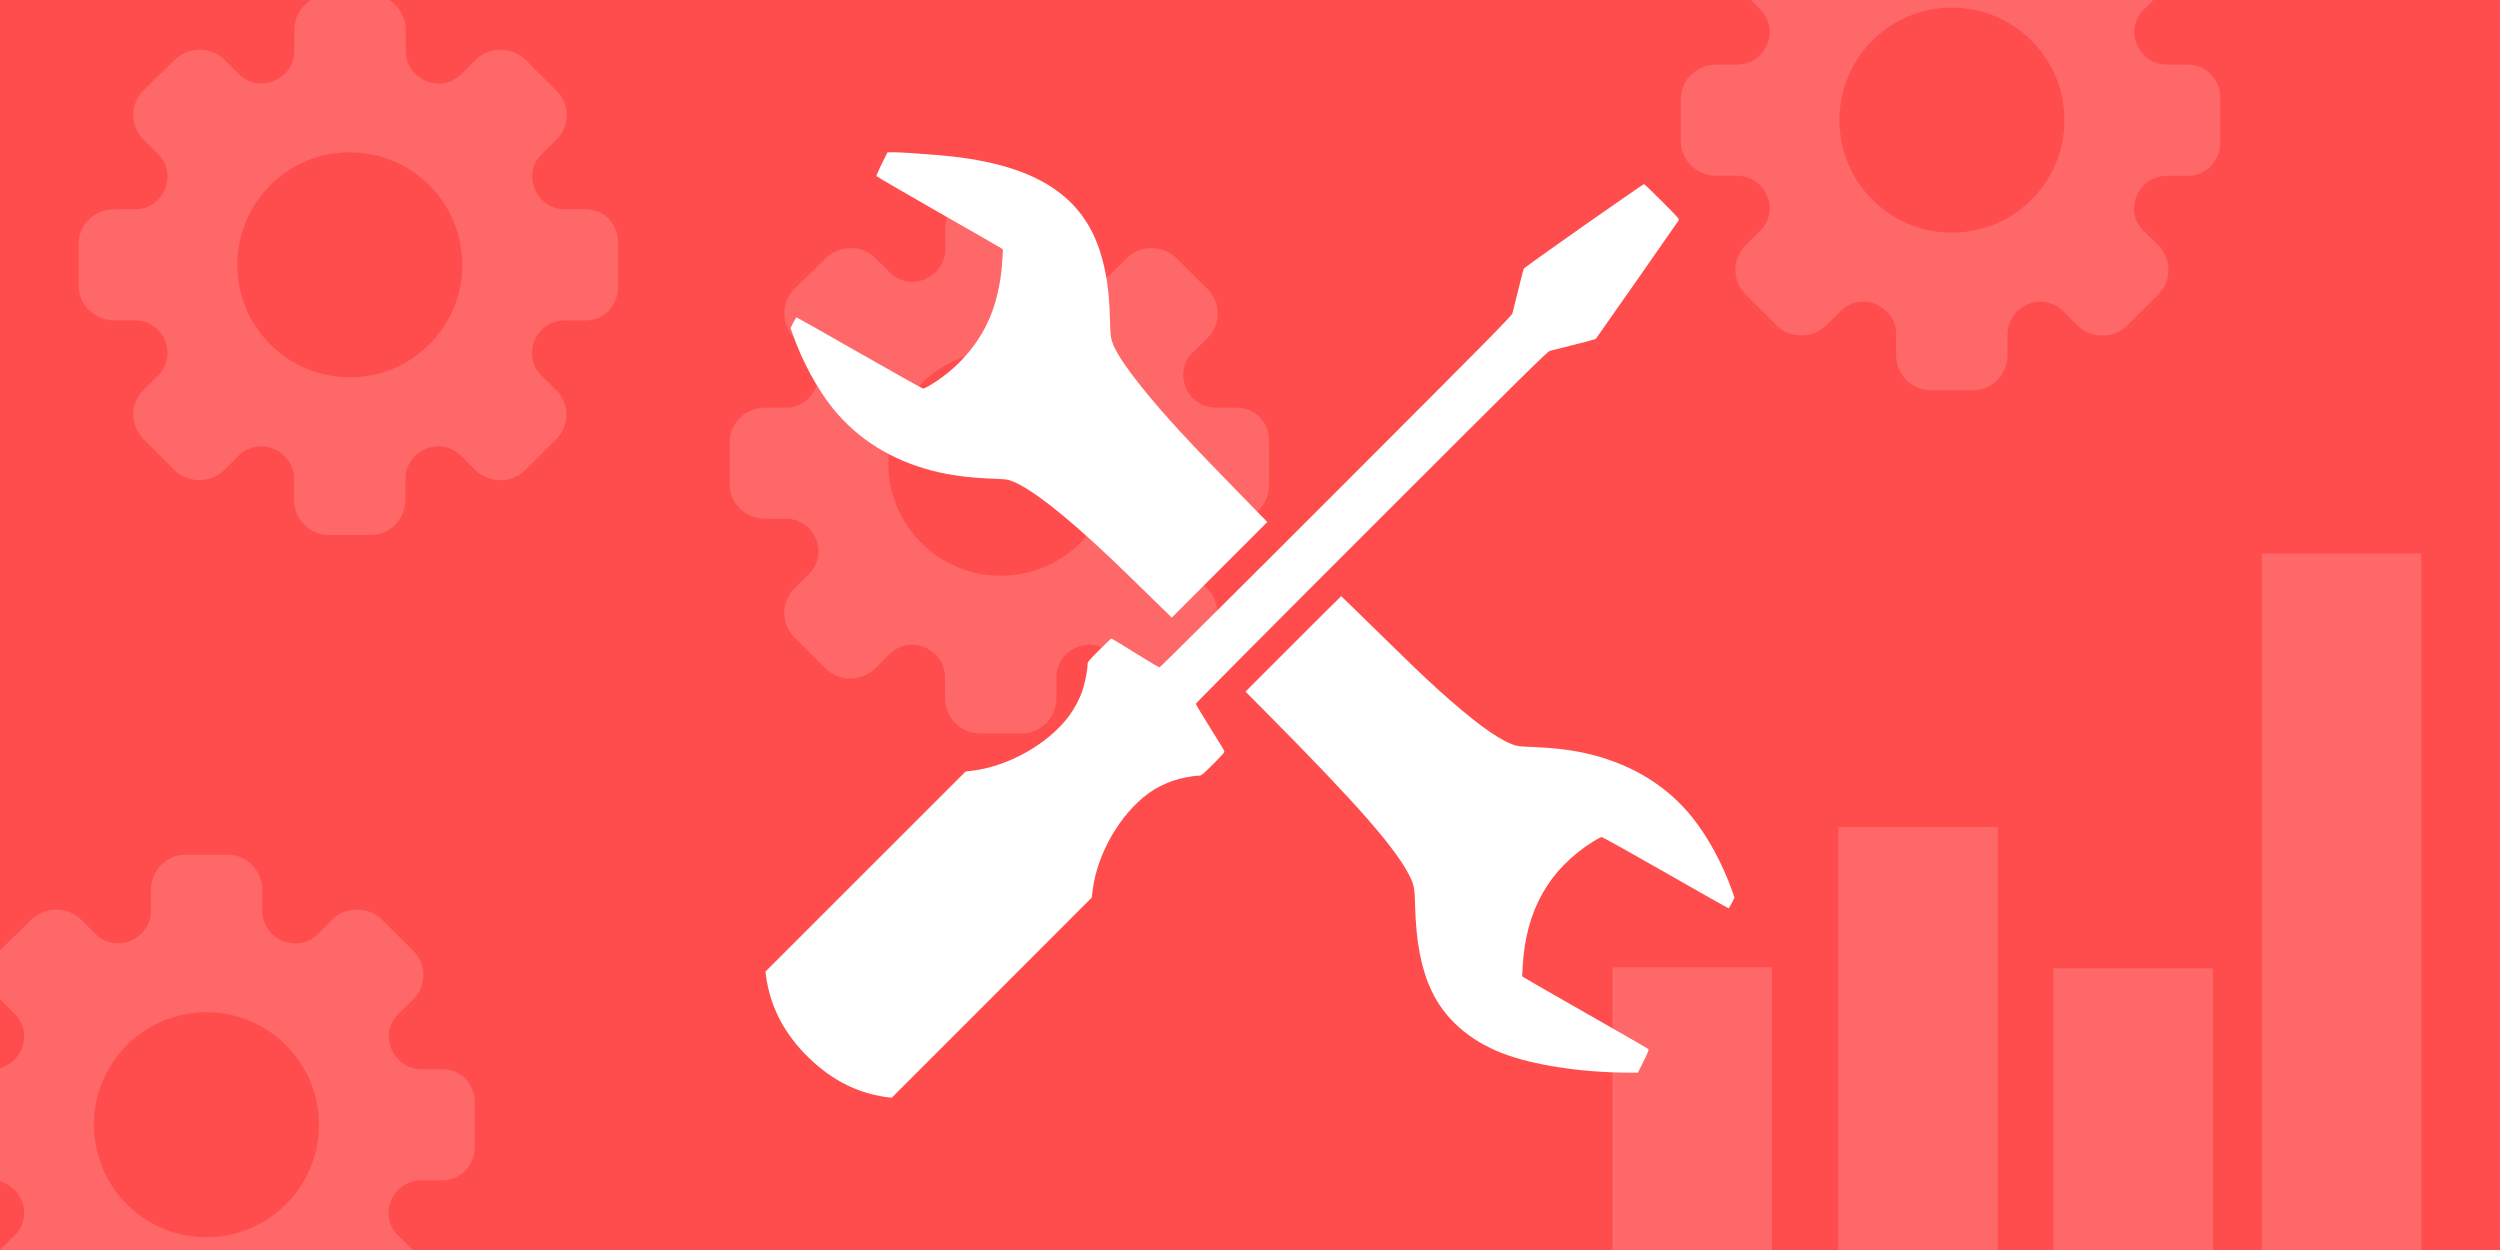
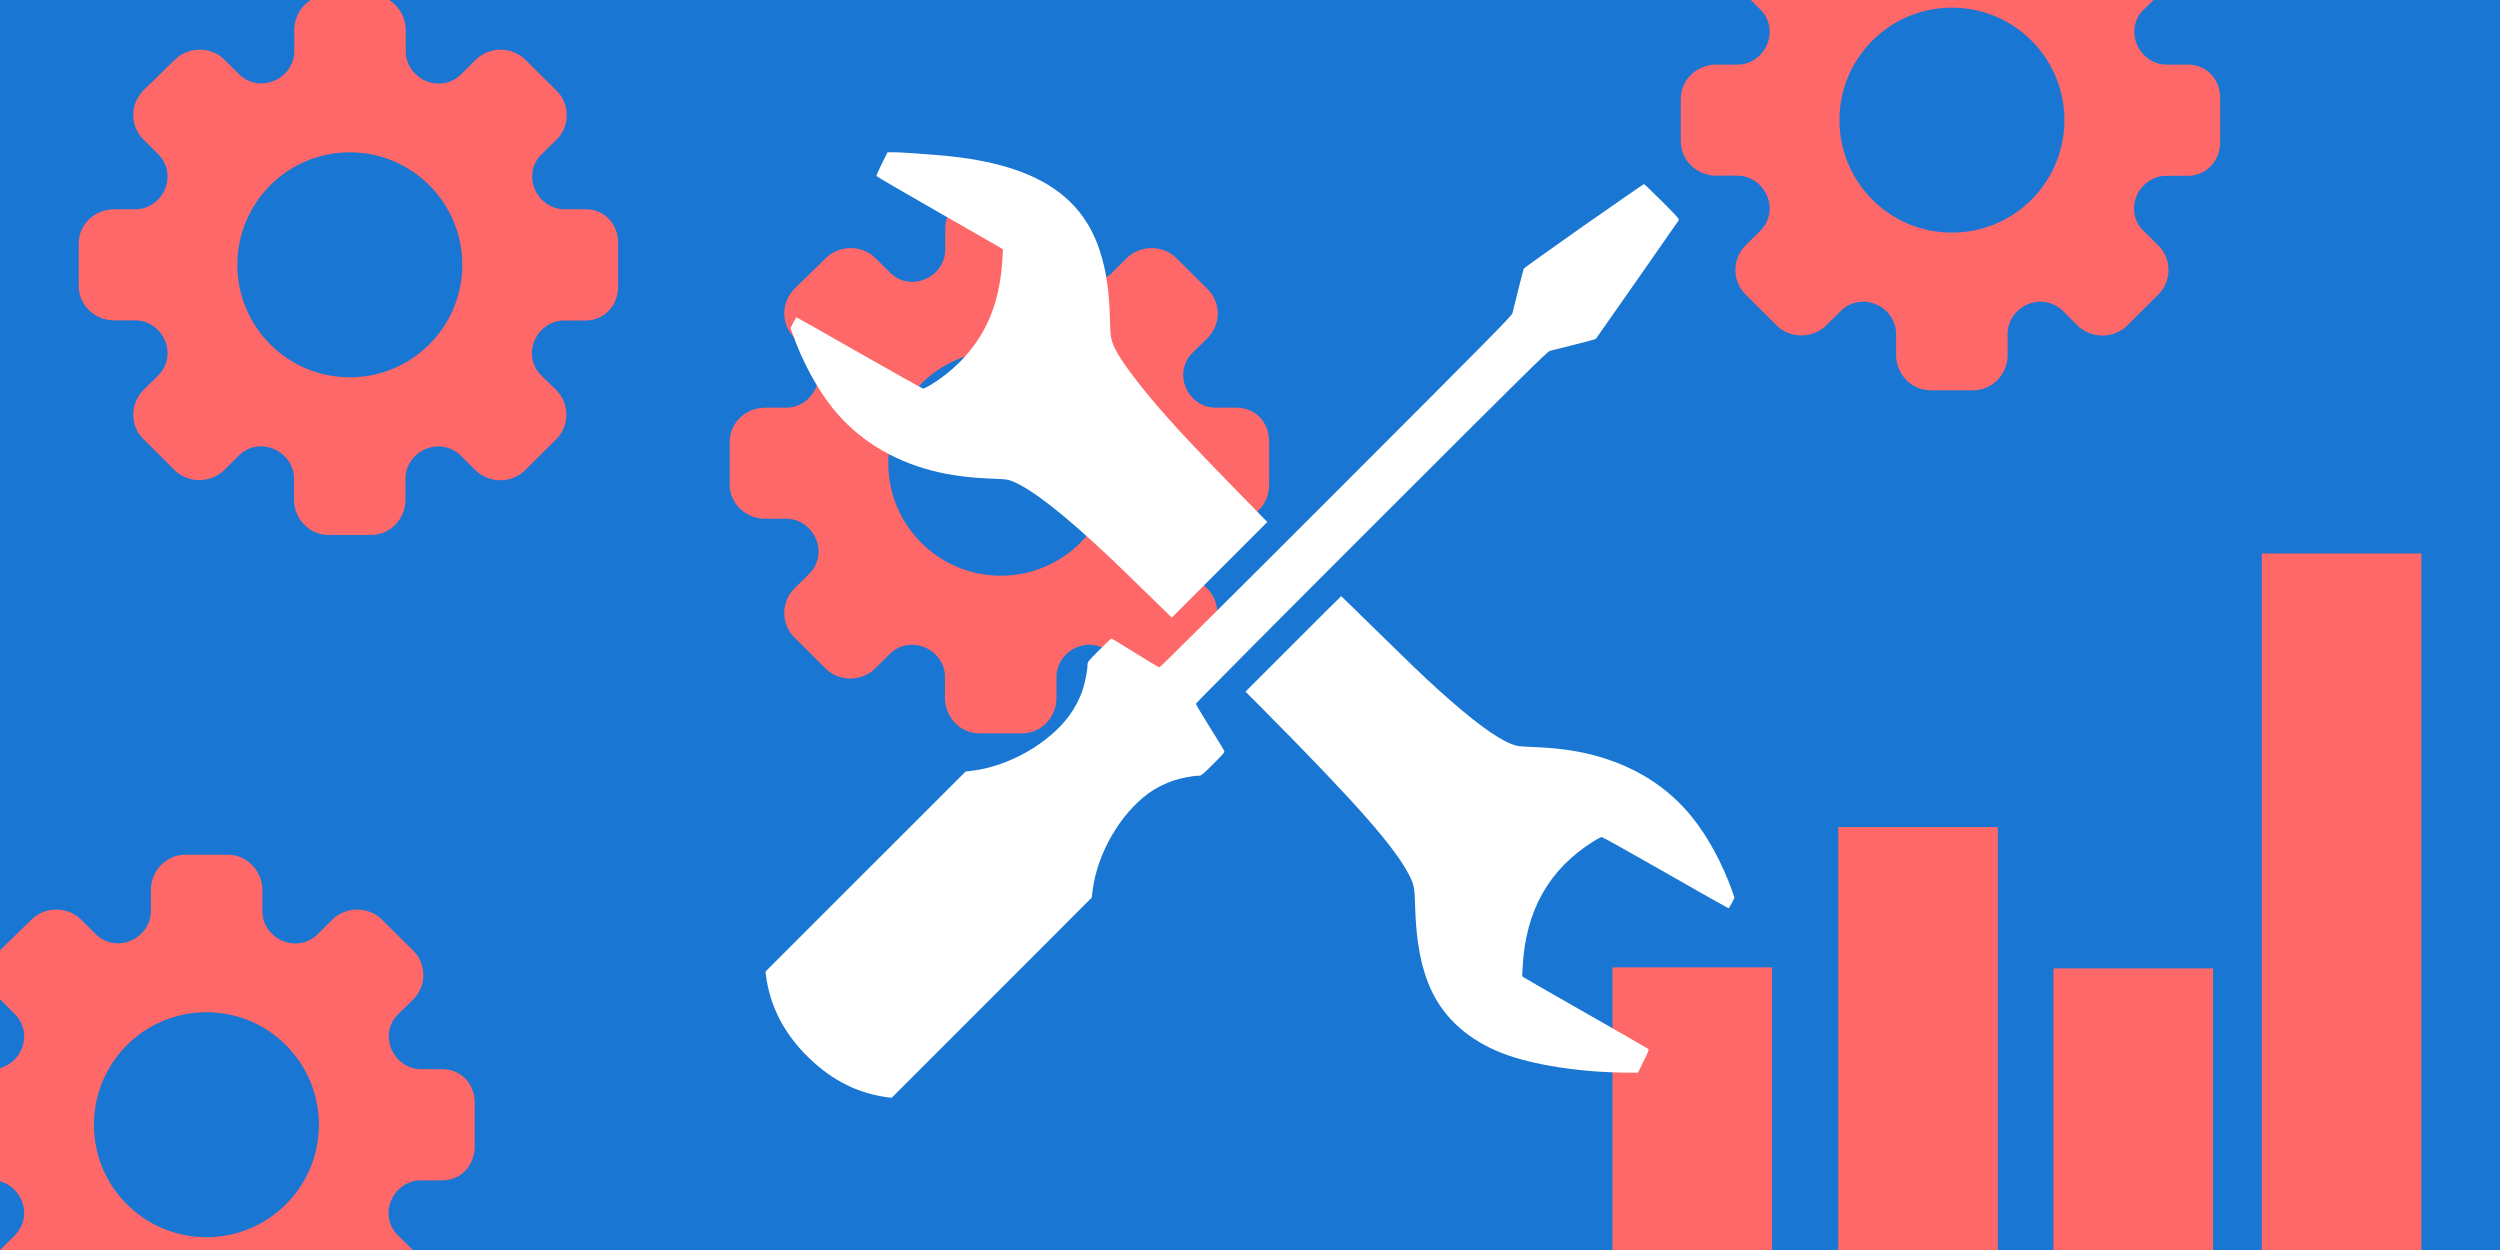
<svg xmlns="http://www.w3.org/2000/svg" width="600" height="300">
-   <path fill="#ff4c4c" d="M0 300V0h600v300z" style="mix-blend-mode:normal;fill-rule:nonzero;stroke:none;stroke-width:1;stroke-linecap:butt;stroke-linejoin:miter;stroke-miterlimit:10;stroke-dasharray:none;stroke-dashoffset:0" />
+   <path fill="#1976d2" d="M0 300V0h600v300z" style="mix-blend-mode:normal;fill-rule:nonzero;stroke:none;stroke-width:1;stroke-linecap:butt;stroke-linejoin:miter;stroke-miterlimit:10;stroke-dasharray:none;stroke-dashoffset:0" />
  <path d="M296.788 97.843h-5.13c-4.185 0-7.694-3.611-7.694-7.897 0-2.16.911-4.117 2.531-5.568l3.307-3.24c3.274-3.24 3.274-8.538 0-11.778l-7.526-7.458c-1.485-1.485-3.678-2.362-5.906-2.362-2.227 0-4.387.877-5.906 2.362l-3.172 3.172c-1.519 1.687-3.543 2.599-5.737 2.599-4.32 0-7.931-3.51-7.931-7.661V54.849c0-4.556-3.678-8.471-8.268-8.471h-10.259c-4.59 0-8.234 3.881-8.234 8.471v5.13c0 4.151-3.611 7.661-7.931 7.661-2.16 0-4.151-.911-5.602-2.497l-3.274-3.24c-1.485-1.519-3.678-2.362-5.906-2.362-2.227 0-4.387.877-5.906 2.362l-7.593 7.424c-3.24 3.24-3.24 8.538 0 11.744l3.172 3.172c1.687 1.519 2.632 3.543 2.632 5.703 0 4.32-3.51 7.897-7.694 7.897h-5.13c-4.623 0-8.504 3.611-8.504 8.201v10.259c0 4.556 3.881 8.201 8.504 8.201h5.13c4.185 0 7.694 3.611 7.694 7.897 0 2.16-.945 4.185-2.632 5.703l-3.172 3.139c-3.24 3.24-3.24 8.538 0 11.744l7.526 7.492c1.485 1.519 3.678 2.362 5.906 2.362s4.387-.877 5.906-2.362l3.273-3.24c1.417-1.586 3.442-2.497 5.602-2.497 4.32 0 7.931 3.51 7.931 7.661v5.13c0 4.556 3.645 8.471 8.268 8.471h10.259c4.59 0 8.234-3.881 8.234-8.471v-5.13c0-4.151 3.611-7.661 7.931-7.661 2.16 0 4.185.945 5.737 2.599l3.172 3.172c1.519 1.485 3.678 2.362 5.906 2.362 2.227 0 4.387-.877 5.906-2.362l7.526-7.492c3.24-3.24 3.24-8.538 0-11.778l-3.307-3.24c-1.62-1.451-2.531-3.442-2.531-5.568 0-4.32 3.51-7.897 7.694-7.897h5.13c4.59 0 7.863-3.611 7.863-8.201v-10.293c.068-4.59-3.206-8.201-7.796-8.201zm-29.597 13.33c0 14.883-12.048 26.998-26.998 26.998-14.95 0-26.998-12.115-26.998-26.998 0-14.883 12.048-26.998 26.998-26.998 14.95 0 26.998 12.115 26.998 26.998zM106.136 256.601h-5.13c-4.185 0-7.694-3.611-7.694-7.897 0-2.16.911-4.117 2.531-5.568l3.307-3.24c3.274-3.24 3.274-8.538 0-11.778l-7.526-7.458c-1.485-1.485-3.678-2.362-5.906-2.362-2.227 0-4.387.877-5.906 2.362l-3.172 3.172c-1.519 1.687-3.543 2.599-5.737 2.599-4.32 0-7.931-3.51-7.931-7.661v-5.163c0-4.556-3.678-8.471-8.268-8.471H44.445c-4.59 0-8.234 3.881-8.234 8.471v5.13c0 4.151-3.611 7.661-7.931 7.661-2.16 0-4.151-.911-5.602-2.497l-3.274-3.24c-1.485-1.519-3.678-2.362-5.906-2.362-2.227 0-4.387.877-5.906 2.362L0 228.084c-3.24 3.24-3.24 8.538 0 11.744l3.172 3.172c1.687 1.519 2.632 3.543 2.632 5.703 0 4.32-3.51 7.897-7.694 7.897h-5.13c-4.623 0-8.504 3.611-8.504 8.201v10.259c0 4.556 3.881 8.201 8.504 8.201h5.13c4.185 0 7.694 3.611 7.694 7.897 0 2.16-.945 4.185-2.632 5.703L0 300c-3.24 3.24-3.24 8.538 0 11.744l7.526 7.492c1.485 1.519 3.678 2.362 5.906 2.362 2.227 0 4.387-.877 5.906-2.362l3.273-3.24c1.417-1.586 3.442-2.497 5.602-2.497 4.32 0 7.931 3.51 7.931 7.661v5.13c0 4.556 3.645 8.471 8.268 8.471h10.259c4.59 0 8.234-3.881 8.234-8.471v-5.13c0-4.151 3.611-7.661 7.931-7.661 2.16 0 4.185.945 5.737 2.599l3.172 3.172c1.519 1.485 3.678 2.362 5.906 2.362 2.227 0 4.387-.877 5.906-2.362l7.526-7.492c3.24-3.24 3.24-8.538 0-11.778l-3.307-3.24c-1.62-1.451-2.531-3.442-2.531-5.568 0-4.32 3.51-7.897 7.694-7.897h5.13c4.59 0 7.863-3.611 7.863-8.201v-10.293c.068-4.59-3.206-8.201-7.796-8.201zm-29.597 13.33c0 14.883-12.048 26.998-26.998 26.998-14.95 0-26.998-12.115-26.998-26.998 0-14.883 12.048-26.998 26.998-26.998 14.95 0 26.998 12.115 26.998 26.998z" style="fill:#ff6868;fill-opacity:1;stroke-width:.337" />
  <path fill="#ff6868" d="M441.173 318.451V198.493h38.301v119.958zm-54.177-.564v-85.718h38.301v85.718zm155.835.809V132.834h38.301v185.862zm-50.0.157v-86.439h38.301v86.439z" style="mix-blend-mode:normal;fill-rule:nonzero;stroke:none;stroke-width:1.057;stroke-linecap:butt;stroke-linejoin:miter;stroke-miterlimit:10;stroke-dasharray:none;stroke-dashoffset:0" />
  <g fill="#fff" style="mix-blend-mode:normal;fill-rule:nonzero;stroke:none;stroke-width:1;stroke-linecap:butt;stroke-linejoin:miter;stroke-miterlimit:10;stroke-dasharray:none;stroke-dashoffset:0">
    <path d="M213.016 36.545h1.418c1.418 0 4.054.164 10.254.654 22.525 1.745 34.743 8.927 39.306 23.107 1.527 4.763 2.218 9.49 2.4 16.508.073 3.145.164 4.036.473 5.054.709 2.345 2.909 5.709 7.145 11.035 5.109 6.399 10.963 12.763 23.344 25.416l6.799 6.963-11.454 11.472-11.472 11.472-6.527-6.363c-3.582-3.491-7.363-7.163-8.436-8.163-10.945-10.308-18.58-16.271-23.253-18.18-1.091-.455-1.491-.509-4.818-.636-5.836-.236-10.072-.8-14.363-1.891-9.89-2.545-18.035-7.636-23.962-14.999-3.727-4.636-7.29-11.199-9.599-17.726l-.527-1.545.636-1.273c.345-.691.709-1.273.8-1.273.091 0 6.89 3.836 15.108 8.545 8.218 4.691 15.108 8.545 15.29 8.545.2 0 1.073-.455 1.963-1 5.745-3.545 10.308-8.472 13.181-14.217 2.218-4.436 3.527-9.872 3.854-15.89l.127-2.291-.527-.364c-.291-.2-7.109-4.109-15.144-8.69-8.036-4.6-14.635-8.436-14.69-8.563-.036-.109.545-1.454 1.291-2.963z" />
    <path d="M394.547 44.181c.109 0 2.073 1.873 4.363 4.181 4.018 4.018 4.163 4.2 3.927 4.581-.327.527-19.653 28.18-19.835 28.38-.073.091-2.418.727-5.2 1.418-2.8.709-5.4 1.364-5.8 1.454-.636.164-5.745 5.218-42.851 42.306-23.18 23.162-42.142 42.251-42.142 42.397 0 .164 1.473 2.654 3.291 5.545 1.818 2.909 3.382 5.454 3.491 5.69.182.382-.018.636-2.618 3.236-2.545 2.545-2.854 2.8-3.436 2.8-1.364 0-4.309.564-6.145 1.182-2.127.727-4.309 1.836-5.963 3.054-6.872 5.054-12.272 14.453-13.399 23.271l-.218 1.764-23.998 24.016-23.998 23.998-.727-.073c-7.181-.891-13.363-3.927-19.035-9.381-6.018-5.763-9.508-12.508-10.454-20.107l-.073-.727 23.998-23.998 24.016-23.998 1.764-.218c8.69-1.109 18.18-6.509 23.107-13.181 1.309-1.782 2.527-4.091 3.2-6.127.636-1.909 1.2-4.836 1.2-6.2 0-.564.255-.891 2.763-3.4 1.527-1.527 2.854-2.782 2.963-2.782.109 0 2.691 1.545 5.727 3.454 3.036 1.891 5.654 3.454 5.818 3.454.145 0 19.235-18.962 42.397-42.142 37.088-37.106 42.142-42.215 42.306-42.851.091-.4.727-2.891 1.382-5.545.654-2.654 1.254-4.963 1.327-5.127.073-.182 6.545-4.818 14.399-10.326 7.854-5.49 14.362-9.999 14.453-9.999z" />
    <path d="M321.88 143.082c.036 0 3.691 3.545 8.09 7.872 8.817 8.636 11.235 10.963 15.199 14.562 8.127 7.345 13.835 11.581 17.617 13.072 1.327.509 1.6.545 5.036.691 5.836.236 10.09.8 14.363 1.891 9.945 2.563 18.035 7.618 23.962 14.999 3.745 4.654 7.29 11.199 9.599 17.726l.527 1.545-.636 1.273c-.345.691-.709 1.273-.8 1.273-.091 0-6.89-3.836-15.108-8.545-8.218-4.691-15.108-8.545-15.308-8.545-.182 0-1.109.473-2.036 1.054-10.654 6.709-16.217 16.562-16.944 30.052l-.127 2.291.527.364c.291.2 7.036 4.072 14.981 8.599 7.945 4.527 14.581 8.345 14.726 8.472.236.218.091.6-1.091 2.982l-1.345 2.727h-2.2c-11.435-.018-23.307-1.854-30.616-4.763-7.836-3.109-13.581-8.218-16.726-14.89-2.473-5.236-3.727-11.708-3.945-20.435-.109-4.254-.255-5.018-1.345-7.163-3.363-6.709-12.635-17.253-34.27-39.07l-5.09-5.127 11.454-11.454c6.29-6.309 11.472-11.454 11.508-11.454z" />
  </g>
  <path d="M525.058 15.504h-5.13c-4.185 0-7.694-3.611-7.694-7.897 0-2.16.911-4.117 2.531-5.568l3.307-3.24c3.274-3.24 3.274-8.538 0-11.778l-7.526-7.458c-1.485-1.485-3.678-2.362-5.906-2.362-2.227 0-4.387.877-5.906 2.362l-3.172 3.172c-1.519 1.687-3.543 2.599-5.737 2.599-4.32 0-7.931-3.51-7.931-7.661v-5.163c0-4.556-3.678-8.471-8.268-8.471h-10.259c-4.59 0-8.234 3.881-8.234 8.471v5.13c0 4.151-3.611 7.661-7.931 7.661-2.16 0-4.151-.911-5.602-2.497l-3.274-3.24c-1.485-1.519-3.678-2.362-5.906-2.362-2.227 0-4.387.877-5.906 2.362l-7.593 7.424c-3.24 3.24-3.24 8.538 0 11.744l3.172 3.172c1.687 1.519 2.632 3.543 2.632 5.703 0 4.32-3.51 7.897-7.694 7.897h-5.13c-4.623 0-8.504 3.611-8.504 8.201v10.259c0 4.556 3.881 8.201 8.504 8.201h5.13c4.185 0 7.694 3.611 7.694 7.897 0 2.16-.945 4.185-2.632 5.703l-3.172 3.139c-3.24 3.24-3.24 8.538 0 11.744l7.526 7.492c1.485 1.519 3.678 2.362 5.906 2.362s4.387-.877 5.906-2.362l3.273-3.24c1.417-1.586 3.442-2.497 5.602-2.497 4.32 0 7.931 3.51 7.931 7.661v5.13c0 4.556 3.645 8.471 8.268 8.471h10.259c4.59 0 8.234-3.881 8.234-8.471v-5.13c0-4.151 3.611-7.661 7.931-7.661 2.16 0 4.185.945 5.737 2.599l3.172 3.172c1.519 1.485 3.678 2.362 5.906 2.362 2.227 0 4.387-.877 5.906-2.362l7.526-7.492c3.24-3.24 3.24-8.538 0-11.778l-3.307-3.24c-1.62-1.451-2.531-3.442-2.531-5.568 0-4.32 3.51-7.897 7.694-7.897h5.13c4.59 0 7.863-3.611 7.863-8.201V23.705c.068-4.59-3.206-8.201-7.796-8.201zm-29.597 13.33c0 14.883-12.048 26.998-26.998 26.998-14.95 0-26.998-12.115-26.998-26.998 0-14.883 12.048-26.998 26.998-26.998 14.95 0 26.998 12.115 26.998 26.998zM140.55 50.227h-5.13c-4.185 0-7.694-3.611-7.694-7.897 0-2.16.911-4.117 2.531-5.568l3.307-3.24c3.274-3.24 3.274-8.538 0-11.778l-7.526-7.458c-1.485-1.485-3.678-2.362-5.906-2.362-2.227 0-4.387.877-5.906 2.362l-3.172 3.172c-1.519 1.687-3.543 2.599-5.737 2.599-4.32 0-7.931-3.51-7.931-7.661V7.233c0-4.556-3.678-8.471-8.268-8.471H78.86c-4.59 0-8.234 3.881-8.234 8.471v5.13c0 4.151-3.611 7.661-7.931 7.661-2.16 0-4.151-.911-5.602-2.497l-3.274-3.24c-1.485-1.519-3.678-2.362-5.906-2.362-2.227 0-4.387.877-5.906 2.362l-7.593 7.424c-3.24 3.24-3.24 8.538 0 11.744l3.172 3.172c1.687 1.519 2.632 3.543 2.632 5.703 0 4.32-3.51 7.897-7.694 7.897H27.395c-4.623 0-8.504 3.611-8.504 8.201v10.259c0 4.556 3.881 8.201 8.504 8.201h5.13c4.185 0 7.694 3.611 7.694 7.897 0 2.16-.945 4.185-2.632 5.703l-3.172 3.139c-3.24 3.24-3.24 8.538 0 11.744l7.526 7.492c1.485 1.519 3.678 2.362 5.906 2.362s4.387-.877 5.906-2.362l3.273-3.24c1.417-1.586 3.442-2.497 5.602-2.497 4.32 0 7.931 3.51 7.931 7.661v5.13c0 4.556 3.645 8.471 8.268 8.471h10.259c4.59 0 8.234-3.881 8.234-8.471v-5.13c0-4.151 3.611-7.661 7.931-7.661 2.16 0 4.185.945 5.737 2.599l3.172 3.172c1.519 1.485 3.678 2.362 5.906 2.362 2.227 0 4.387-.877 5.906-2.362l7.526-7.492c3.24-3.24 3.24-8.538 0-11.778l-3.307-3.24c-1.62-1.451-2.531-3.442-2.531-5.568 0-4.32 3.51-7.897 7.694-7.897h5.13c4.59 0 7.863-3.611 7.863-8.201v-10.293c.068-4.59-3.206-8.201-7.796-8.201zm-29.597 13.33c0 14.883-12.048 26.998-26.998 26.998-14.95 0-26.998-12.115-26.998-26.998 0-14.883 12.048-26.998 26.998-26.998 14.95 0 26.998 12.115 26.998 26.998z" style="fill:#ff6868;fill-opacity:1;stroke-width:.337" />
</svg>
